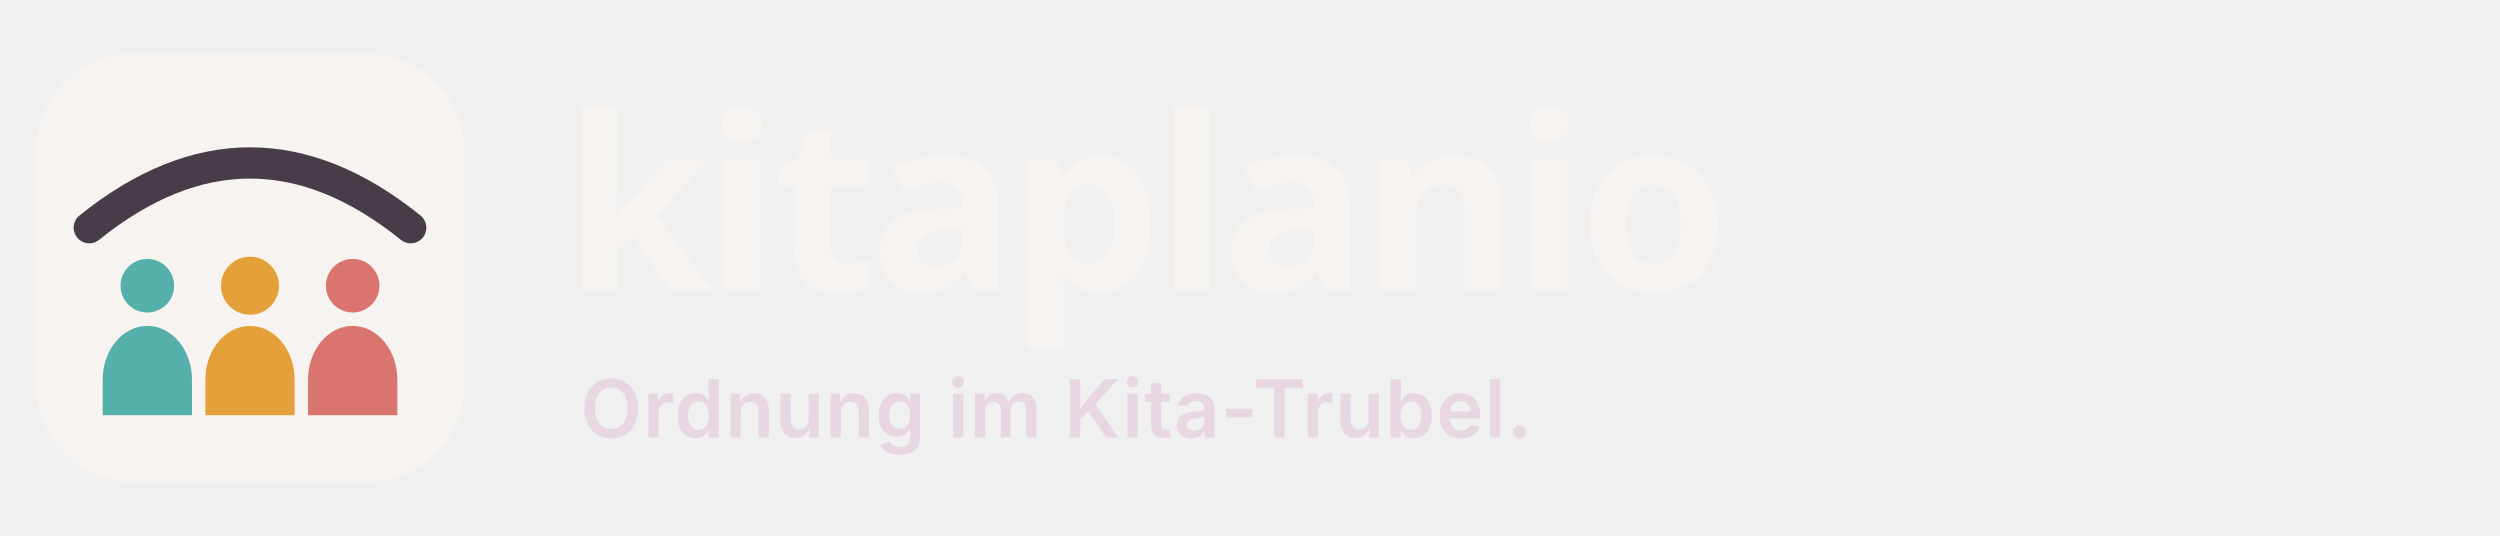
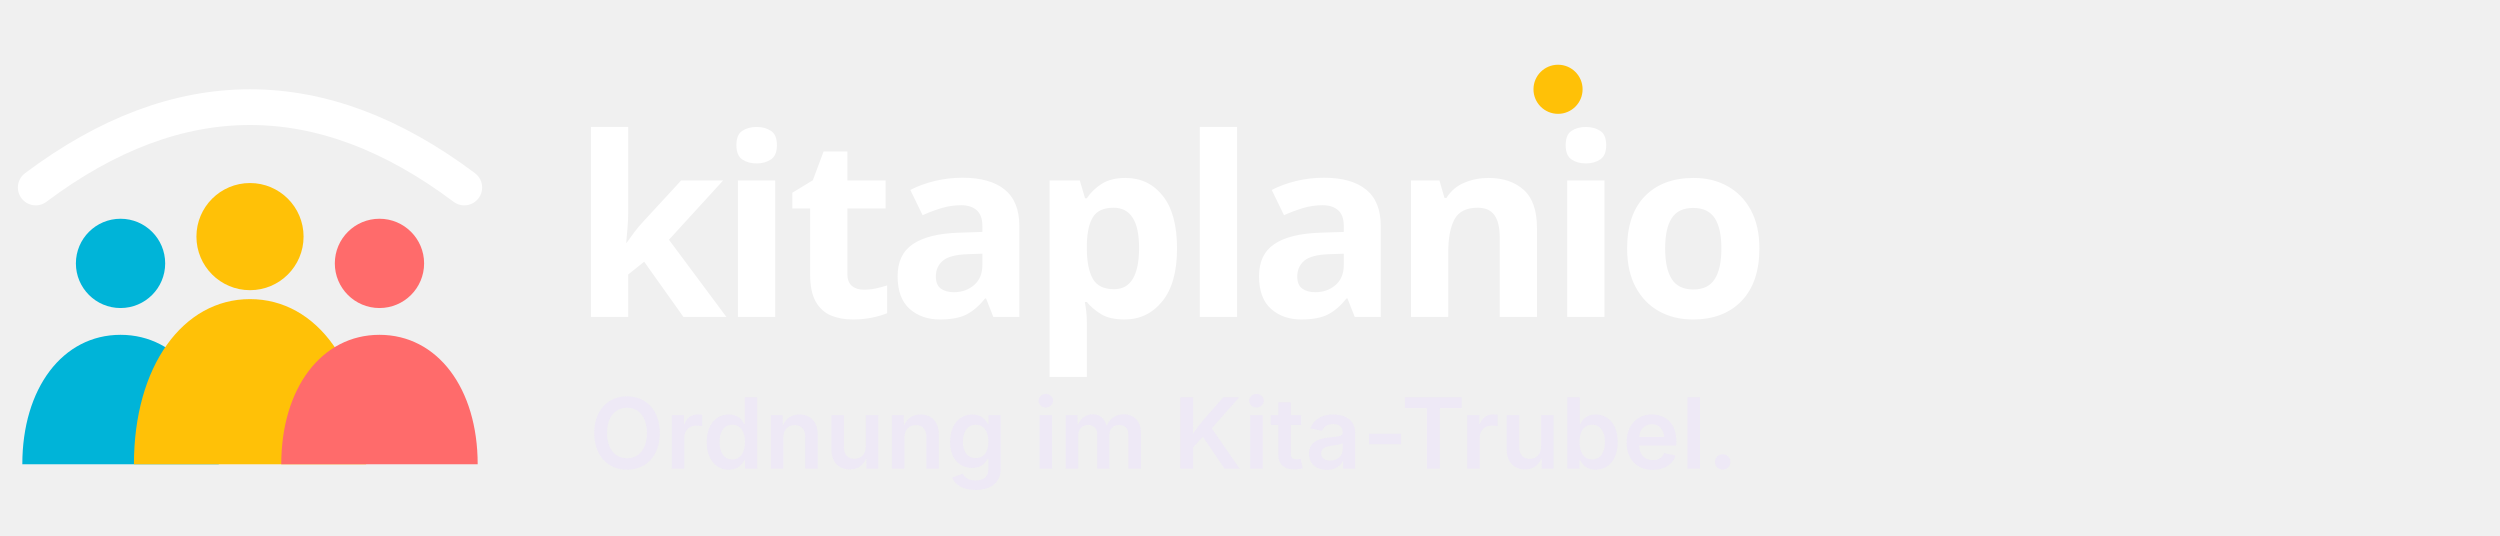
<svg xmlns="http://www.w3.org/2000/svg" viewBox="0 0 560 120" role="img" aria-labelledby="title">
-   <rect x="8" y="12" width="96" height="96" rx="22" fill="#F6F3F0" />
-   <g transform="translate(8 12)">
-     <path d="M12 39Q48 10 84 39" fill="none" stroke="#493C49" stroke-width="7" stroke-linecap="round" />
-     <circle cx="25" cy="52" r="6" fill="#55AFAA" />
-     <circle cx="48" cy="52" r="6.5" fill="#E4A13A" />
-     <circle cx="71" cy="52" r="6" fill="#DA746E" />
-     <path d="M15 81v-8c0-6.6 4.5-12 10-12s10 5.4 10 12v8Z" fill="#55AFAA" />
-     <path d="M38 81v-8c0-6.6 4.5-12 10-12s10 5.4 10 12v8Z" fill="#E4A13A" />
-     <path d="M61 81v-8c0-6.6 4.5-12 10-12s10 5.4 10 12v8Z" fill="#DA746E" />
+   <g id="team">
+     <path d="M8 42Q56 6 104 42" fill="none" stroke="#FFFFFF" stroke-width="8" stroke-linecap="round" />
+     <circle cx="27" cy="59" r="10" fill="#00B4D8" />
+     <circle cx="56" cy="53" r="12" fill="#FFC107" />
+     <circle cx="85" cy="59" r="10" fill="#FF6B6B" />
+     <path d="M5 104c0-17 9-29 22-29s22 12 22 29H5Z" fill="#00B4D8" />
+     <path d="M30 104c0-22 11-37 26-37s26 15 26 37H30Z" fill="#FFC107" />
+     <path d="M63 104c0-17 9-29 22-29s22 12 22 29H63Z" fill="#FF6B6B" />
  </g>
-   <text x="126" y="65" font-family="Nunito Sans, sans-serif" font-size="54" font-weight="900" letter-spacing="-1.5" fill="#F6F3F0">kitaplanio</text>
-   <text x="130" y="98" font-family="Inter, sans-serif" font-size="18" font-weight="600" letter-spacing=".2" fill="#E8D7E2">Ordnung im Kita-Trubel.</text>
+   <text x="128" y="71" font-family="Nunito Sans, sans-serif" font-size="56" font-weight="900" letter-spacing="-1.8" fill="#FFFFFF">kitaplanio</text>
+   <circle cx="349" cy="20" r="5.5" fill="#FFC107" />
+   <text x="132" y="105" font-family="Inter, sans-serif" font-size="22" font-weight="600" letter-spacing=".1" fill="#EDE6F8" opacity=".72">Ordnung im Kita-Trubel.</text>
</svg>
